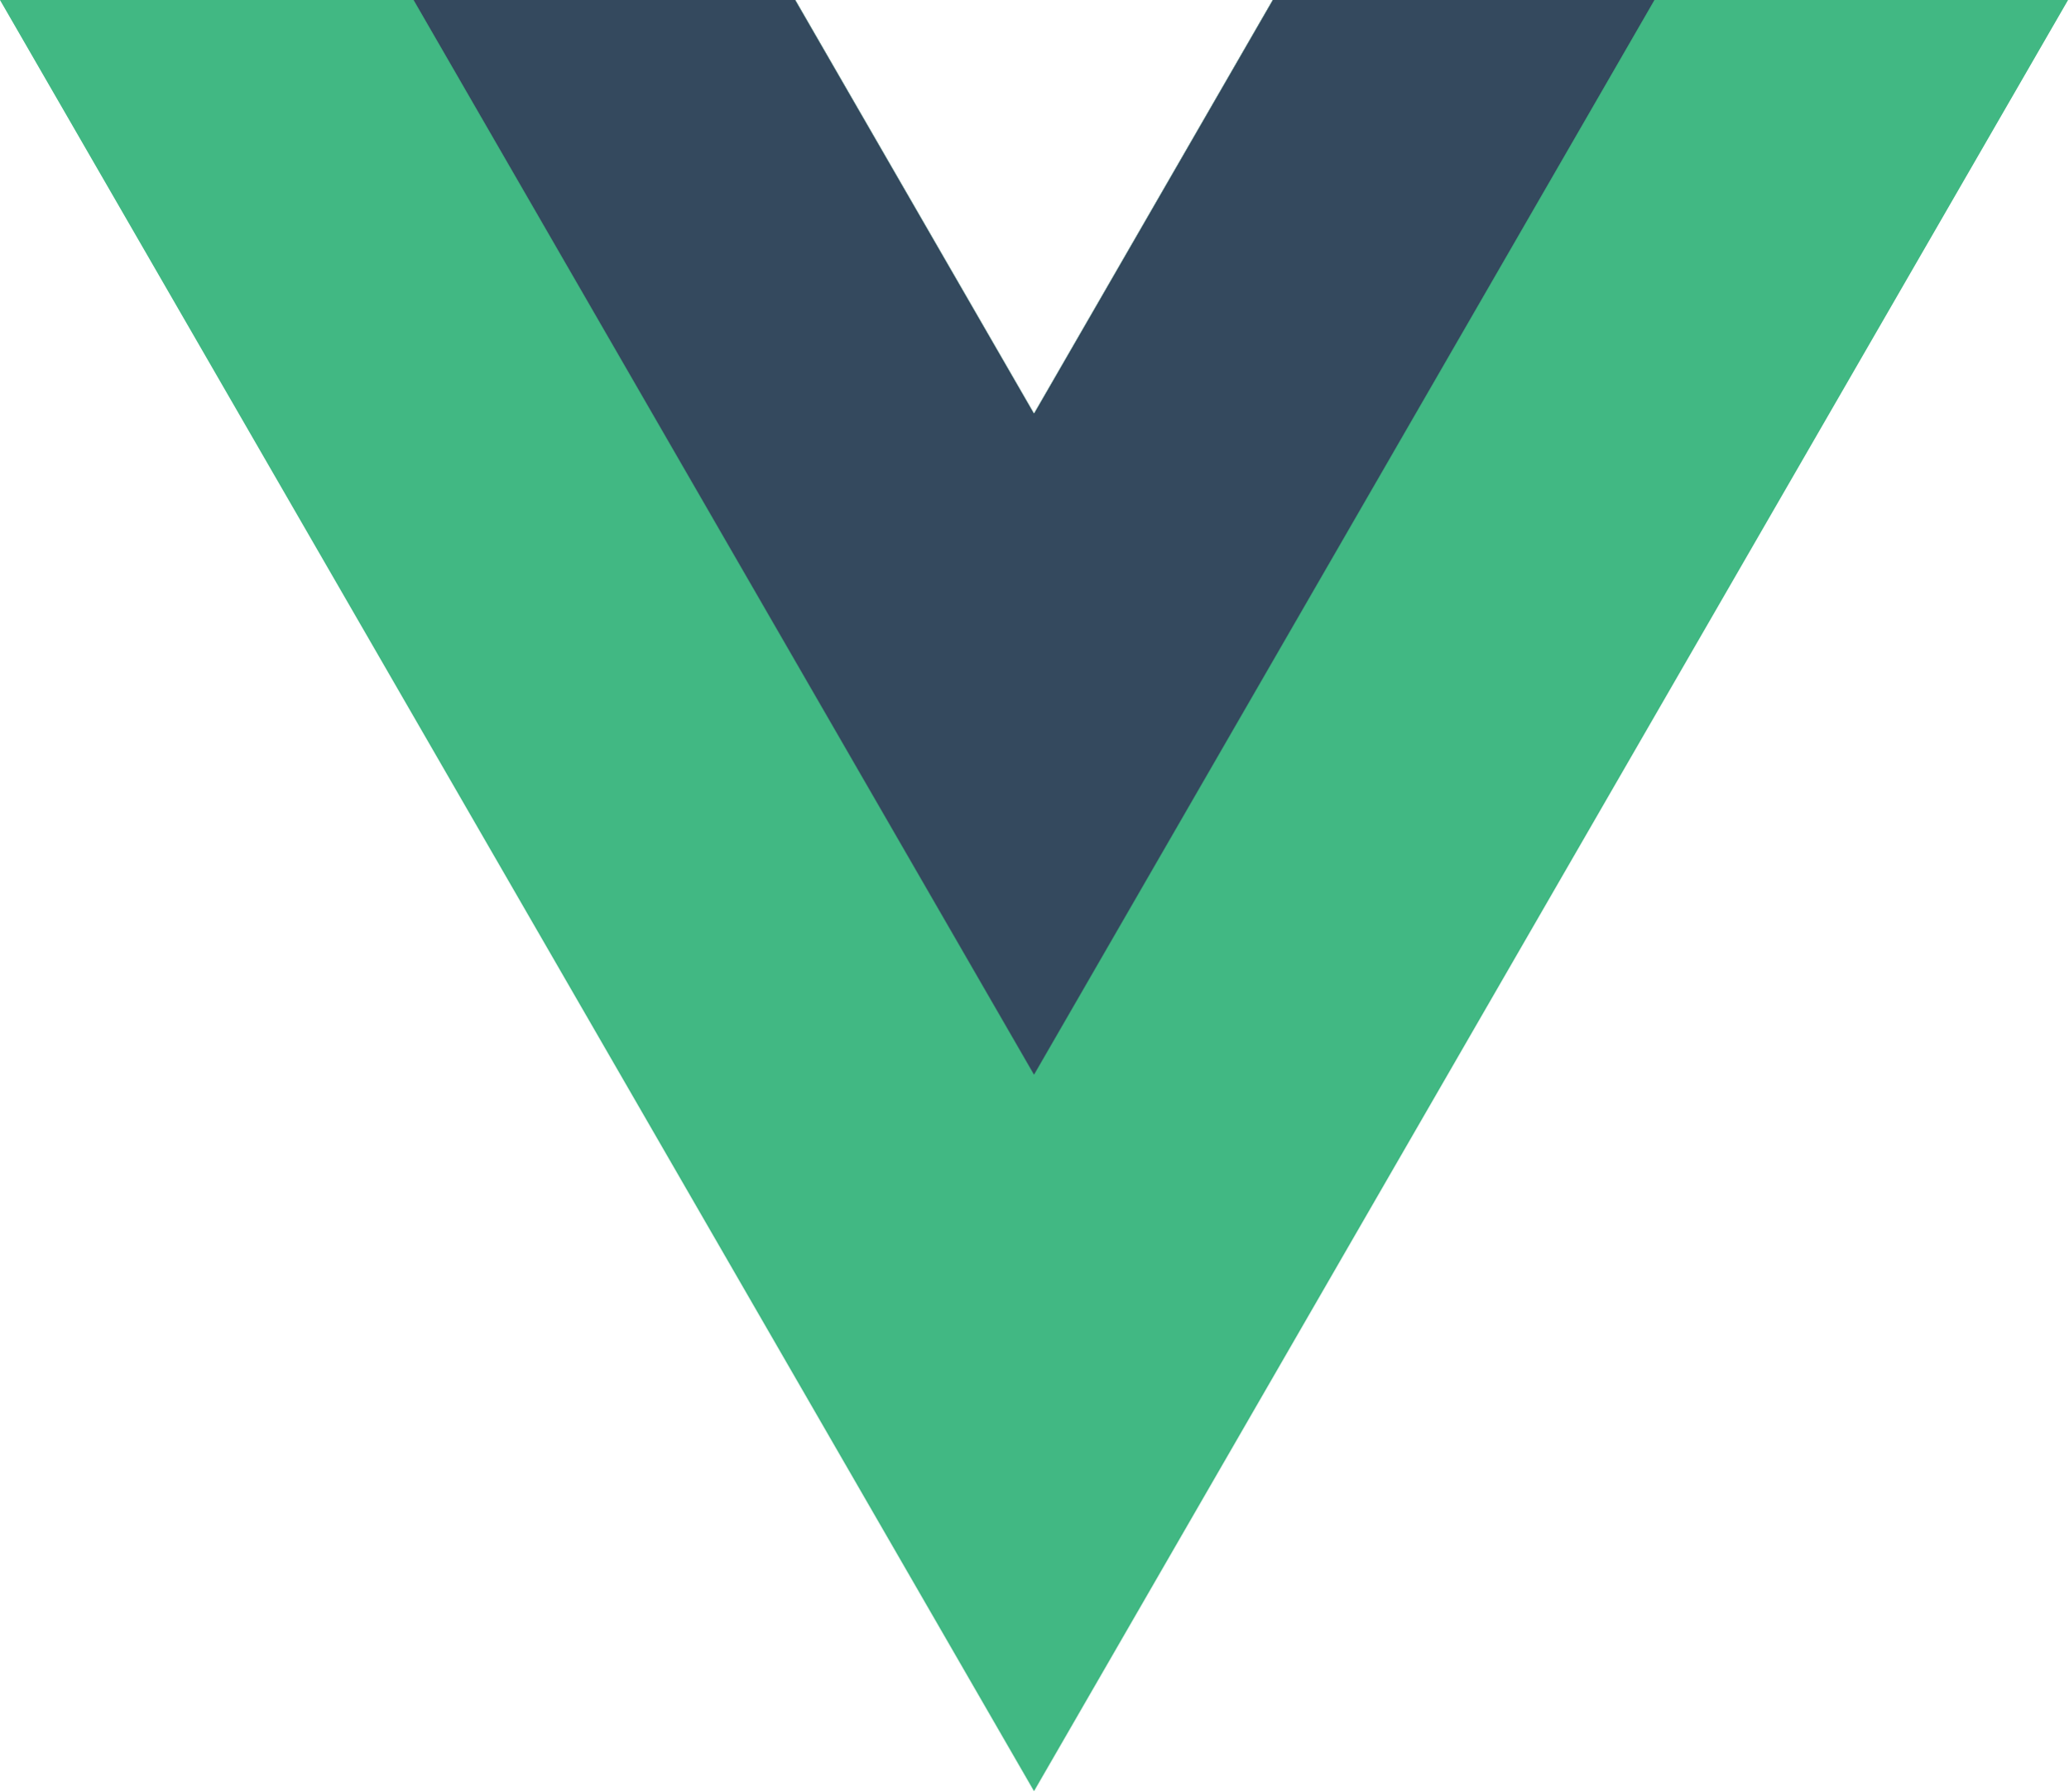
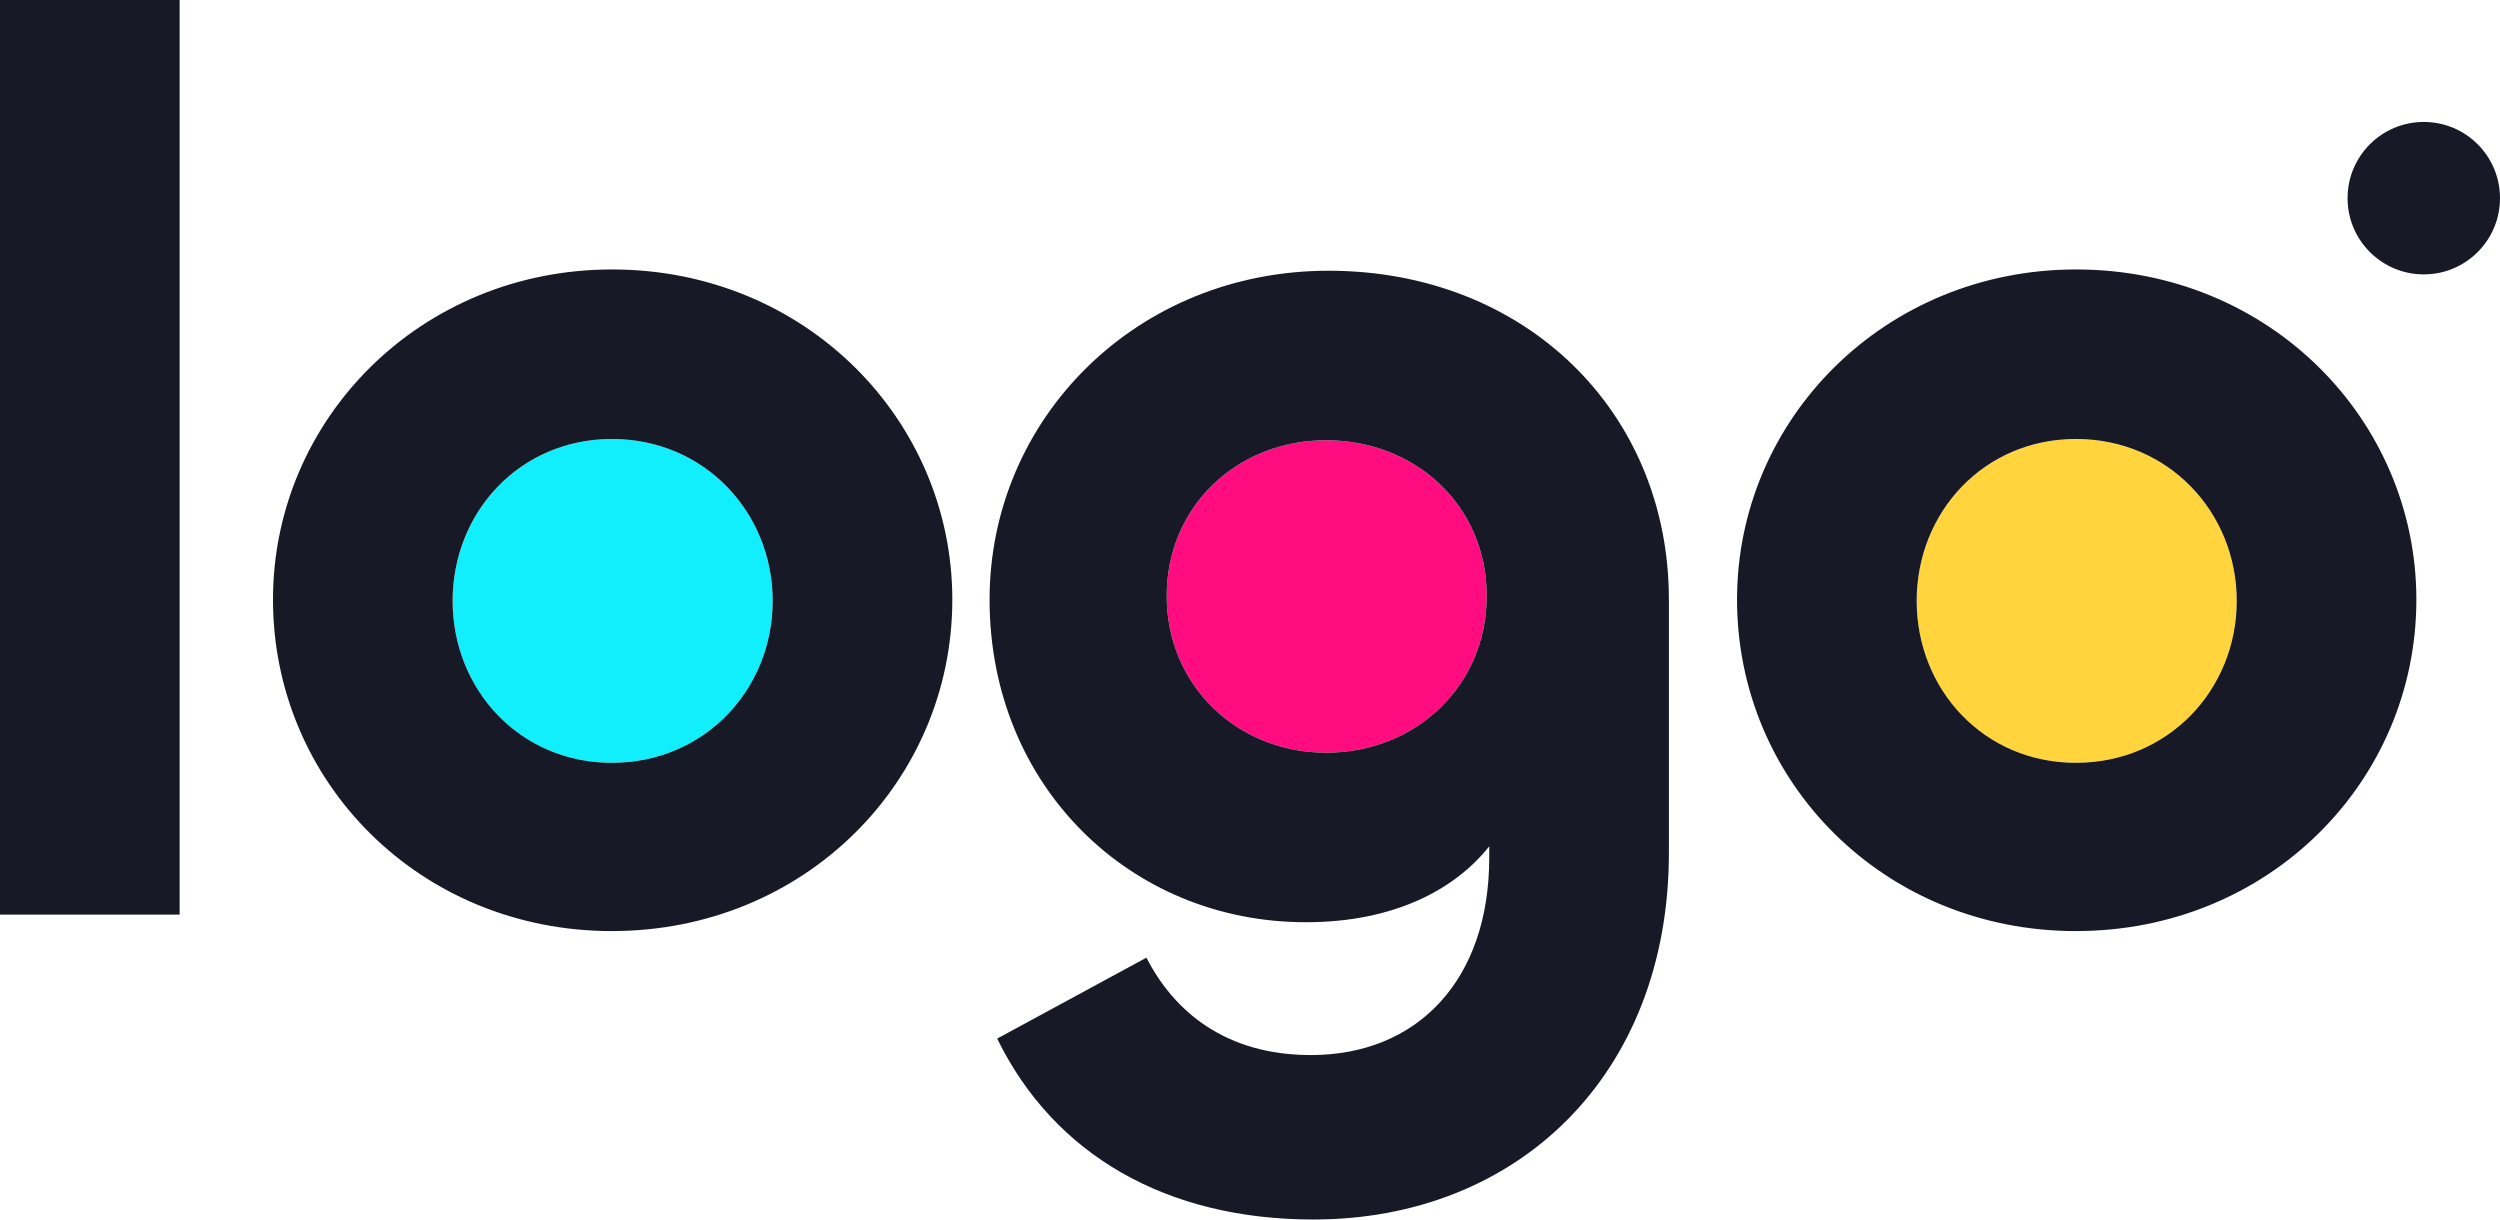
- <svg xmlns="http://www.w3.org/2000/svg" viewBox="0 0 261.76 226.69">
-   <path d="M161.096.001l-30.225 52.351L100.647.001H-.005l130.877 226.688L261.749.001z" fill="#41b883" />
-   <path d="M161.096.001l-30.225 52.351L100.647.001H52.346l78.526 136.01L209.398.001z" fill="#34495e" />
+ <svg xmlns="http://www.w3.org/2000/svg" width="82" height="40" fill="none" viewBox="0 0 82 40">
+   <path fill="#FFD43D" d="M73.365 19.71c0 2.904-2.241 5.31-5.27 5.31-3.03 0-5.228-2.406-5.228-5.31 0-2.905 2.199-5.312 5.228-5.312s5.27 2.407 5.27 5.311Z" />
+   <path fill="#FF0C81" d="M48.764 19.544c0 2.946-2.323 5.145-5.27 5.145-2.904 0-5.227-2.2-5.227-5.145 0-2.947 2.323-5.104 5.228-5.104 2.946 0 5.27 2.158 5.27 5.104Z" />
+   <path fill="#11EEFC" d="M20.074 25.02c3.029 0 5.27-2.406 5.27-5.31 0-2.905-2.241-5.312-5.27-5.312-3.03 0-5.228 2.407-5.228 5.311 0 2.905 2.199 5.312 5.228 5.312Z" />
+   <path fill="#171A26" d="M68.095 30.54c-6.307 0-11.12-4.897-11.12-10.872 0-5.934 4.855-10.83 11.12-10.83 6.349 0 11.162 4.938 11.162 10.83 0 5.975-4.855 10.871-11.162 10.871Zm0-5.52c3.03 0 5.27-2.406 5.27-5.31 0-2.905-2.24-5.312-5.27-5.312-3.029 0-5.228 2.407-5.228 5.311 0 2.905 2.199 5.312 5.228 5.312ZM43.08 40c-4.813 0-8.506-2.116-10.373-5.934l4.896-2.655c.913 1.784 2.614 3.195 5.394 3.195 3.486 0 5.85-2.448 5.85-6.473v-.374c-1.12 1.411-3.111 2.49-6.016 2.49-5.768 0-10.373-4.481-10.373-10.581 0-5.934 4.813-10.788 11.12-10.788 6.431 0 11.162 4.605 11.162 10.788v8.299C54.74 35.27 49.76 40 43.08 40Zm.415-15.311c2.946 0 5.27-2.2 5.27-5.145 0-2.947-2.324-5.104-5.27-5.104-2.905 0-5.228 2.158-5.228 5.104s2.323 5.145 5.228 5.145ZM20.074 30.54c-6.307 0-11.12-4.897-11.12-10.872 0-5.934 4.854-10.83 11.12-10.83 6.348 0 11.162 4.938 11.162 10.83 0 5.975-4.855 10.871-11.162 10.871Zm0-5.52c3.029 0 5.27-2.406 5.27-5.31 0-2.905-2.241-5.312-5.27-5.312-3.03 0-5.228 2.407-5.228 5.311 0 2.905 2.199 5.312 5.228 5.312ZM0 0h5.892v30H0V0ZM82 6.5a2.5 2.5 0 1 1-5 0 2.5 2.5 0 0 1 5 0Z" />
</svg>
